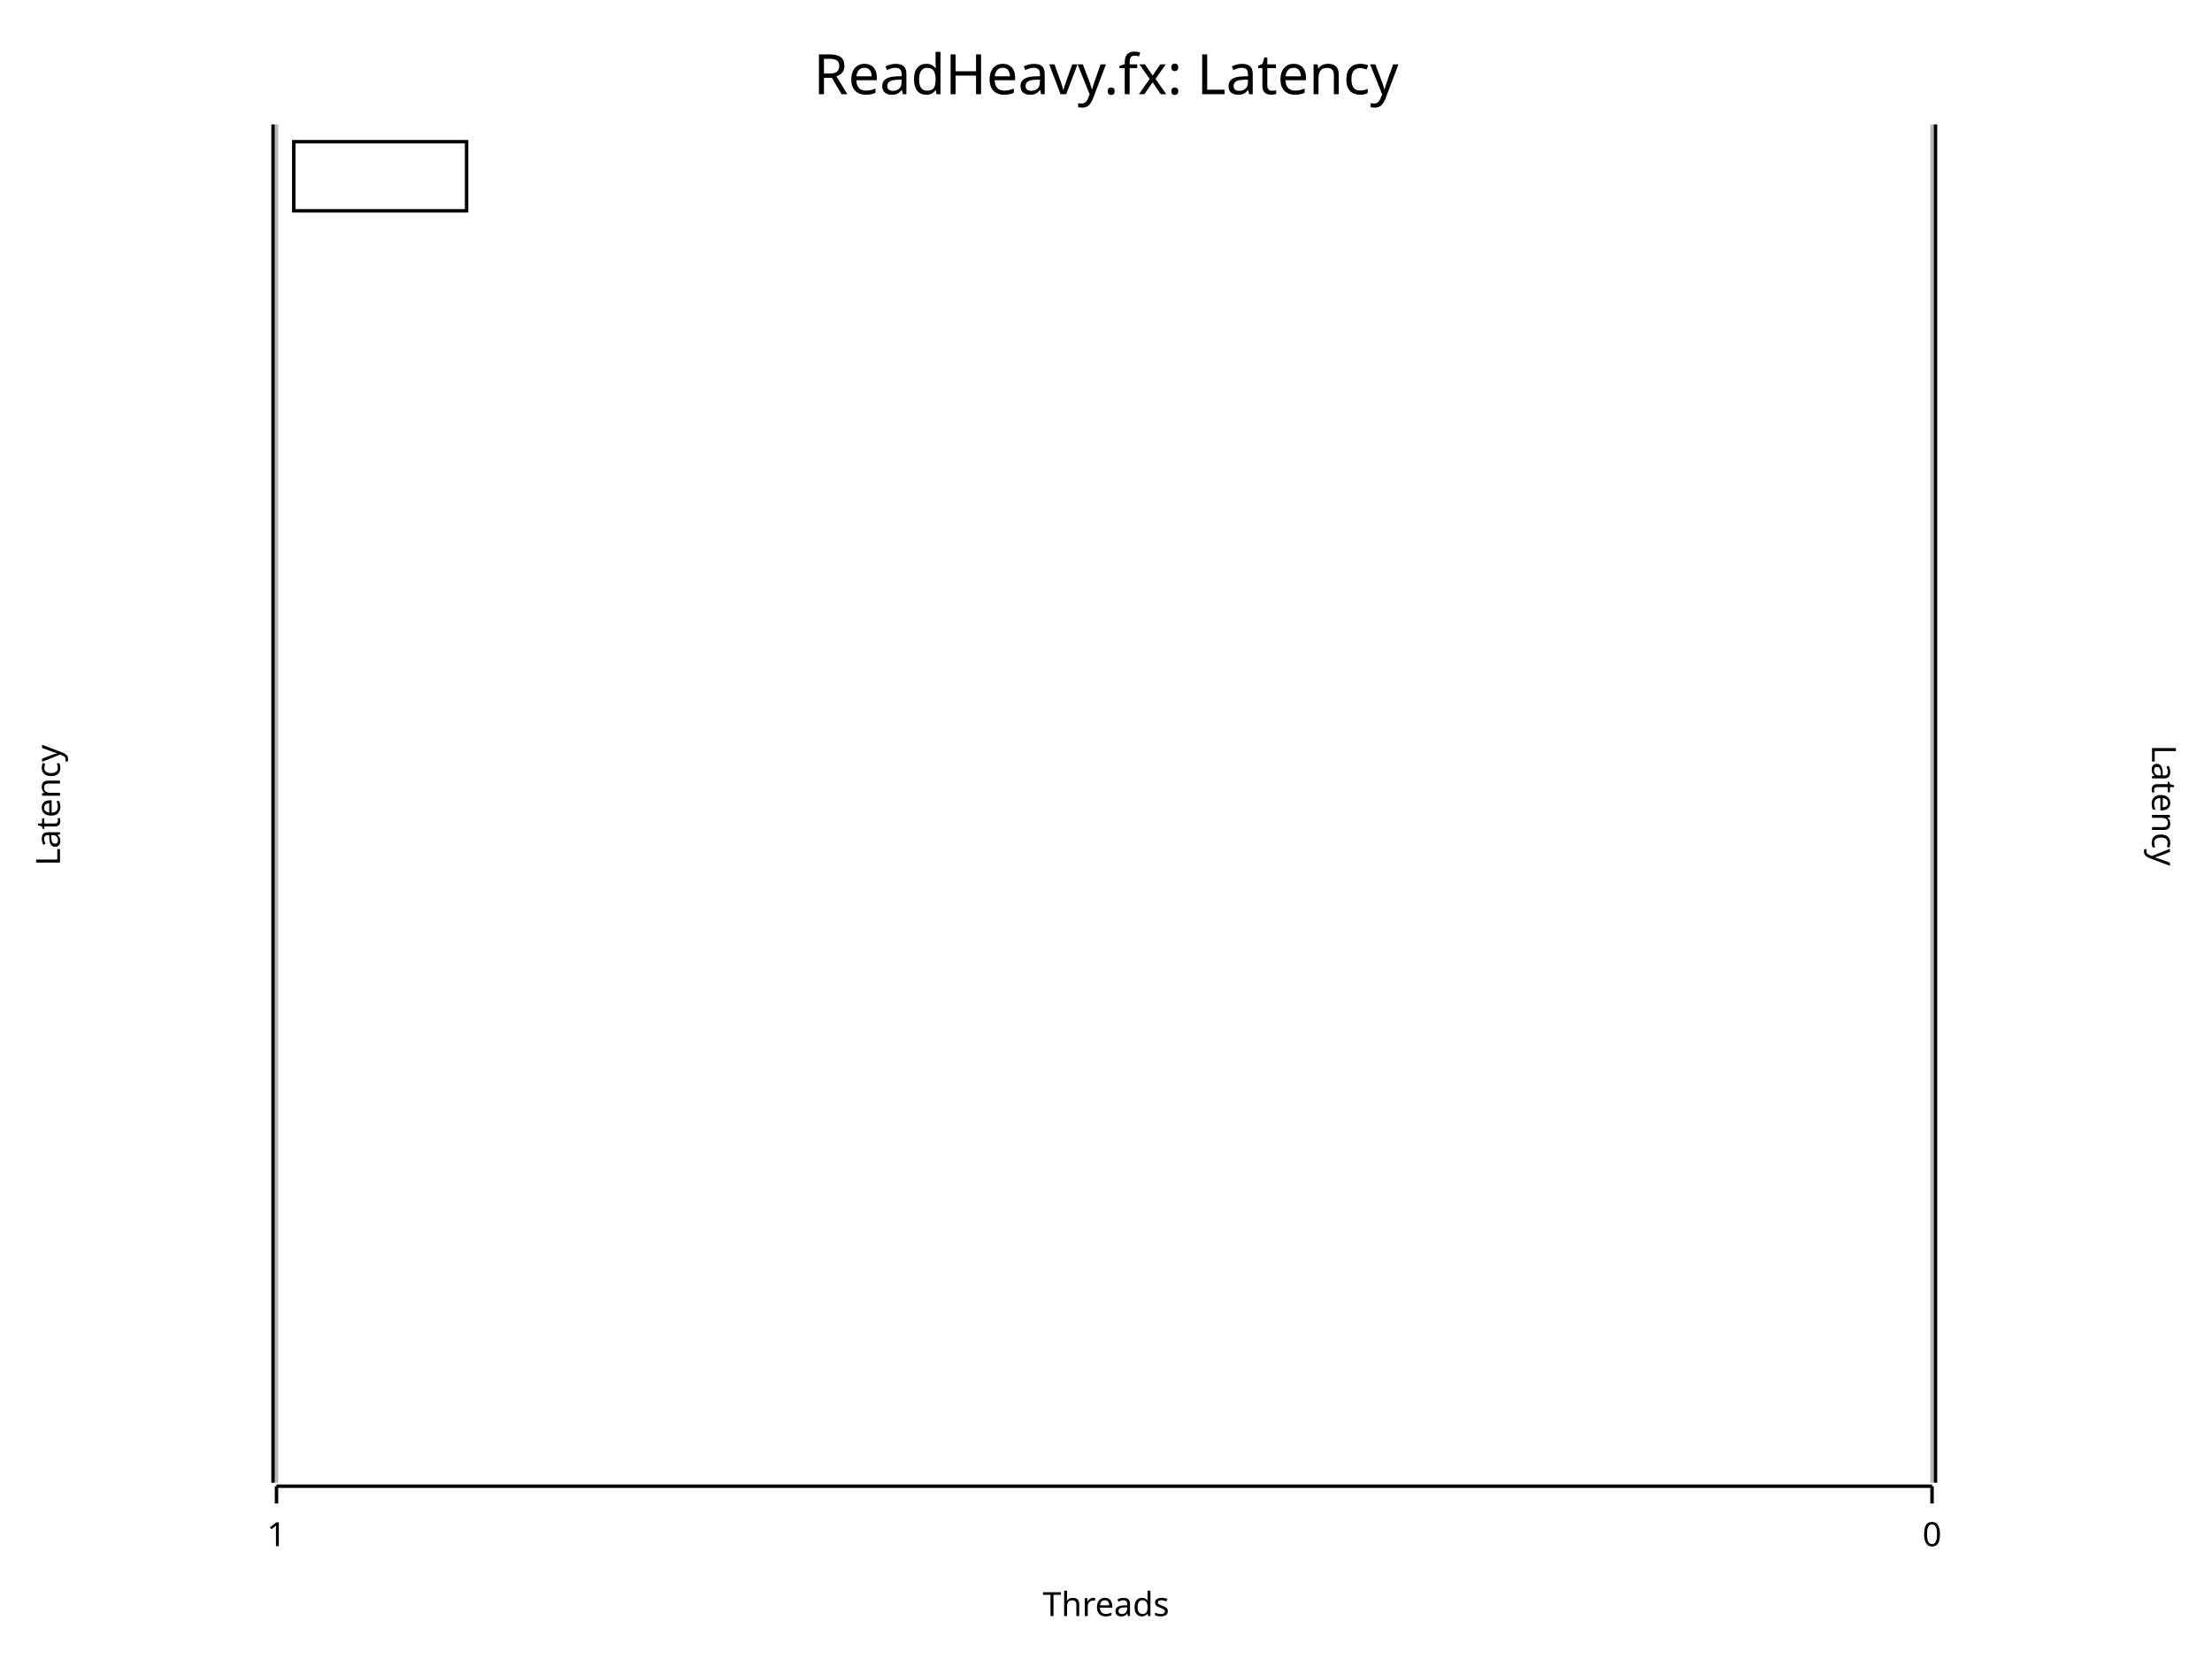
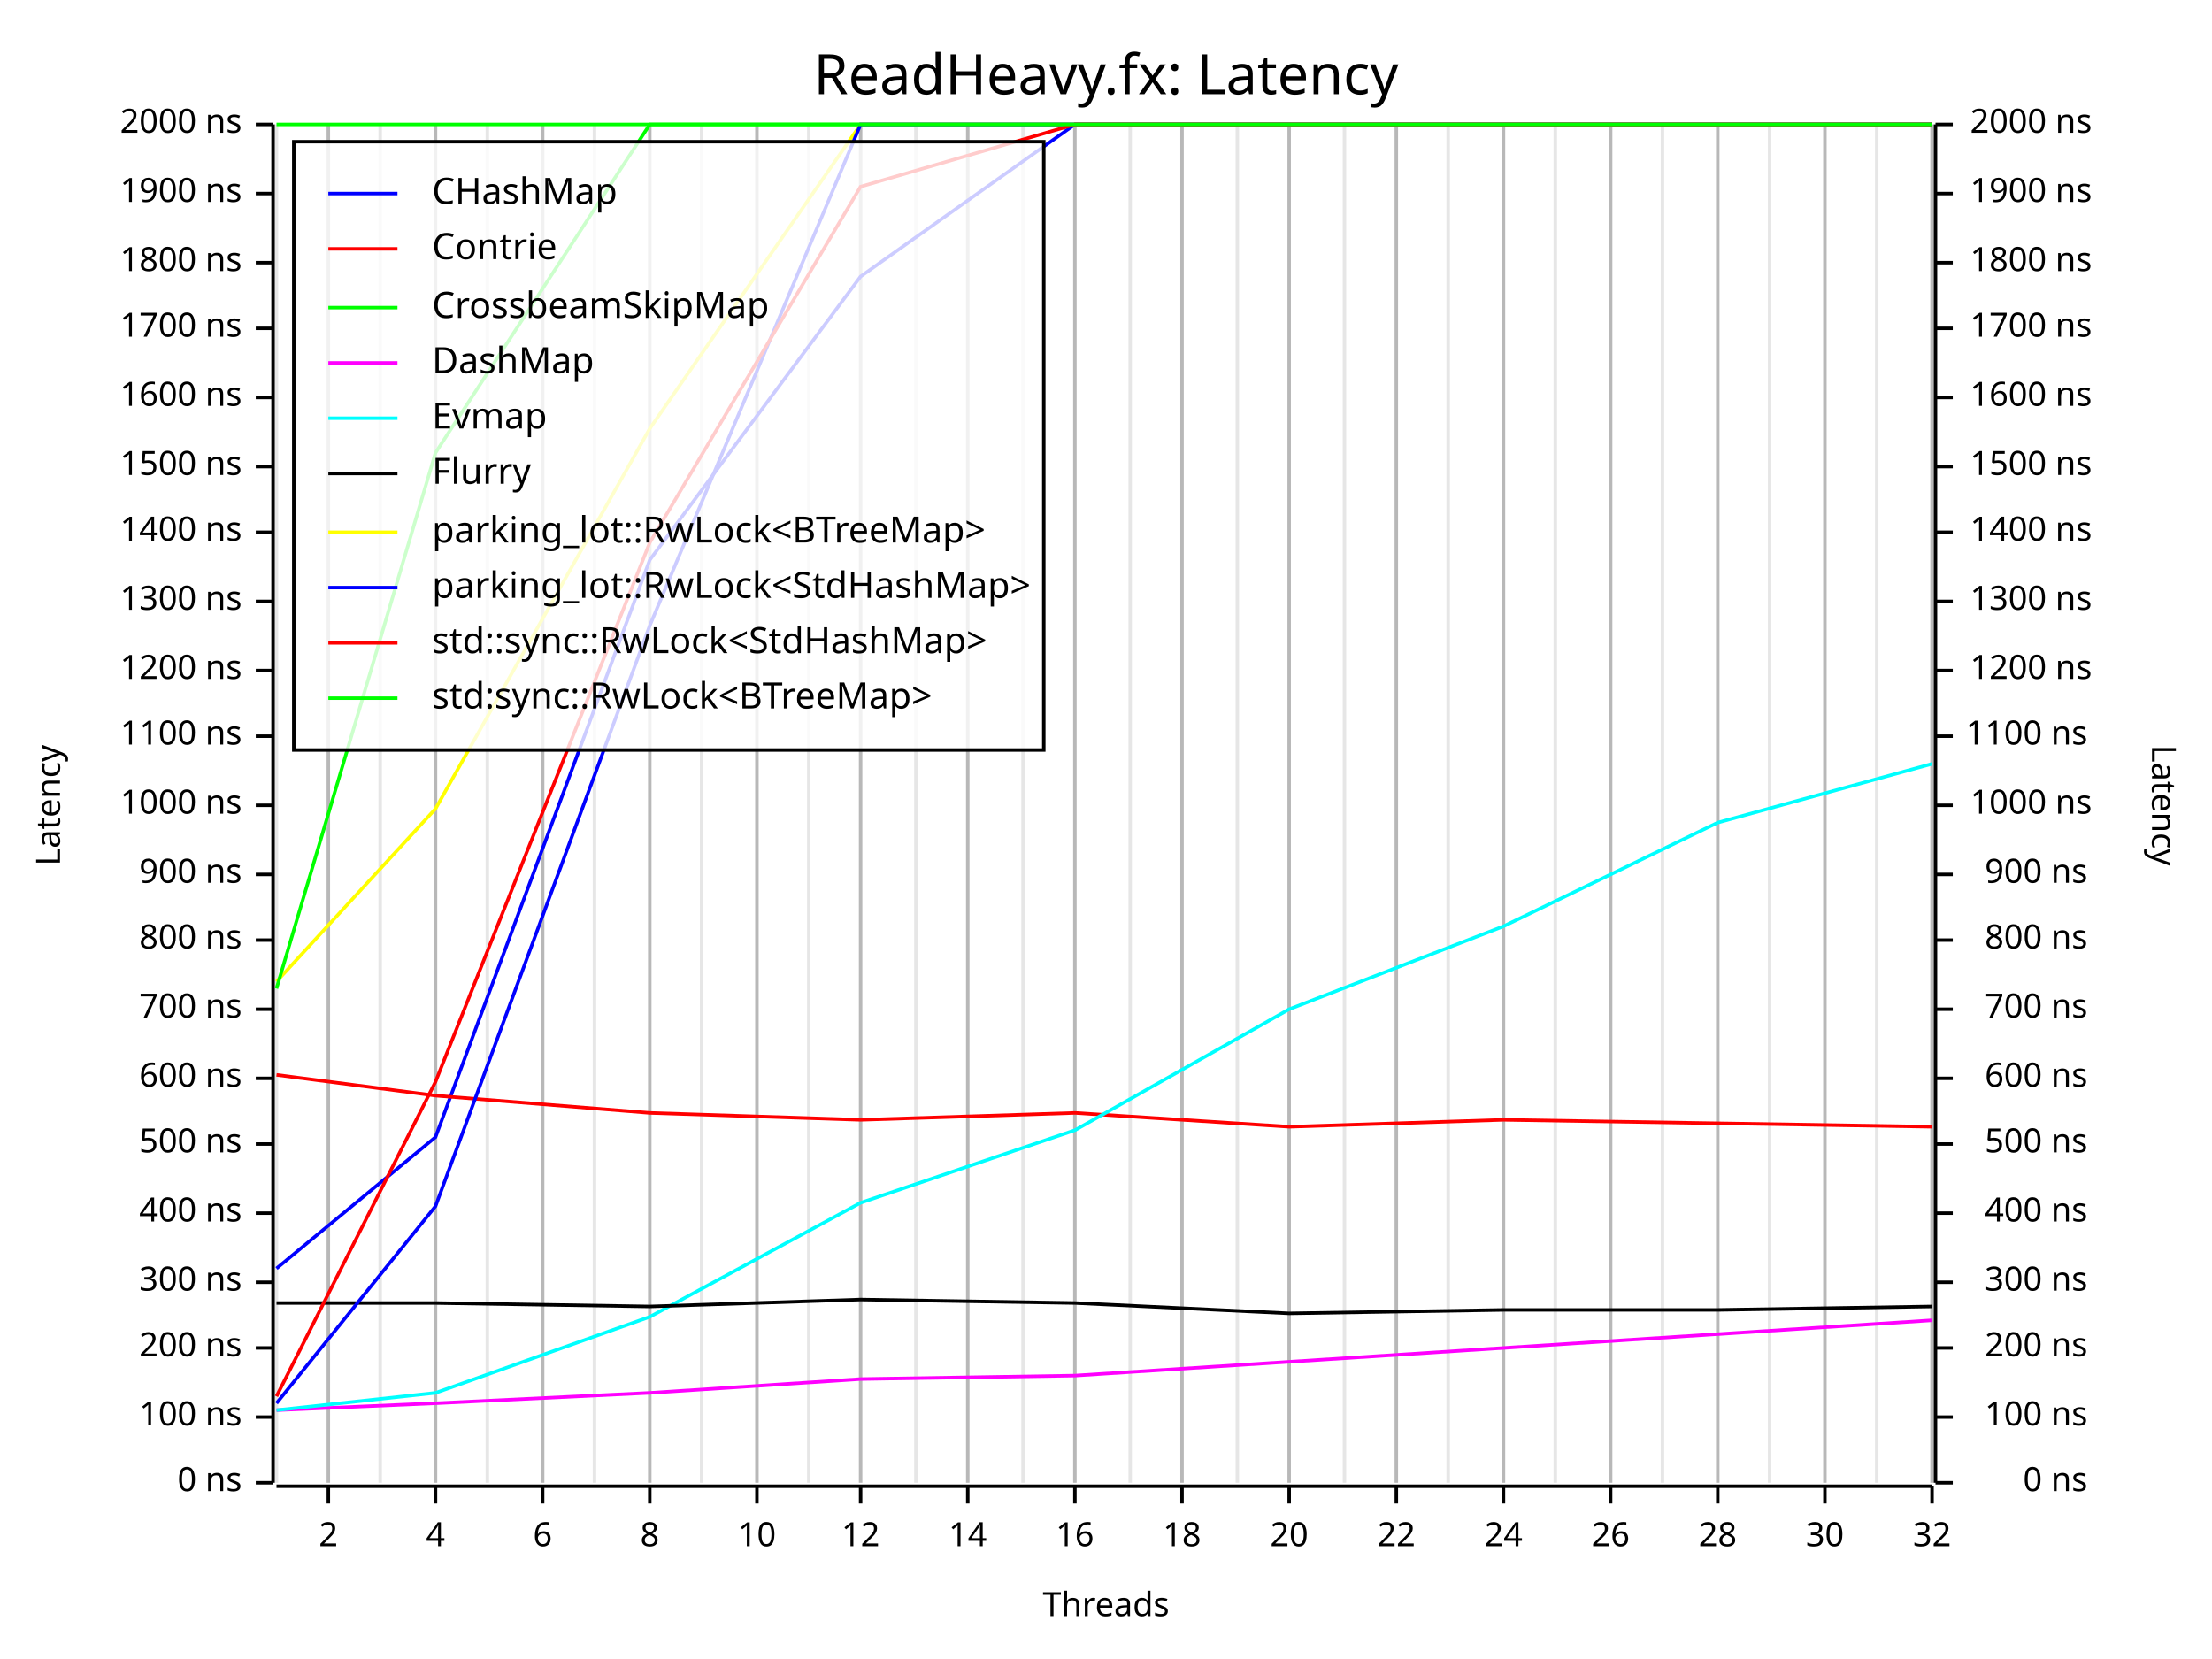
<svg xmlns="http://www.w3.org/2000/svg" width="640" height="480" viewBox="0 0 640 480">
  <rect x="0" y="0" width="640" height="480" opacity="1" fill="#FFFFFF" stroke="none" />
  <text x="320" y="15" dy="0.76em" text-anchor="middle" font-family="Fira Code" font-size="16.129" opacity="1" fill="#000000">
ReadHeavy.fx: Latency
</text>
+   <line opacity="0.1" stroke="#000000" stroke-width="1" x1="80" y1="429" x2="80" y2="36" />
+   <line opacity="0.1" stroke="#000000" stroke-width="1" x1="95" y1="429" x2="95" y2="36" />
+   <line opacity="0.1" stroke="#000000" stroke-width="1" x1="110" y1="429" x2="110" y2="36" />
+   <line opacity="0.1" stroke="#000000" stroke-width="1" x1="126" y1="429" x2="126" y2="36" />
+   <line opacity="0.1" stroke="#000000" stroke-width="1" x1="141" y1="429" x2="141" y2="36" />
+   <line opacity="0.1" stroke="#000000" stroke-width="1" x1="157" y1="429" x2="157" y2="36" />
+   <line opacity="0.1" stroke="#000000" stroke-width="1" x1="172" y1="429" x2="172" y2="36" />
+   <line opacity="0.1" stroke="#000000" stroke-width="1" x1="188" y1="429" x2="188" y2="36" />
+   <line opacity="0.1" stroke="#000000" stroke-width="1" x1="203" y1="429" x2="203" y2="36" />
+   <line opacity="0.1" stroke="#000000" stroke-width="1" x1="219" y1="429" x2="219" y2="36" />
+   <line opacity="0.1" stroke="#000000" stroke-width="1" x1="234" y1="429" x2="234" y2="36" />
+   <line opacity="0.1" stroke="#000000" stroke-width="1" x1="249" y1="429" x2="249" y2="36" />
+   <line opacity="0.1" stroke="#000000" stroke-width="1" x1="265" y1="429" x2="265" y2="36" />
+   <line opacity="0.1" stroke="#000000" stroke-width="1" x1="280" y1="429" x2="280" y2="36" />
+   <line opacity="0.1" stroke="#000000" stroke-width="1" x1="296" y1="429" x2="296" y2="36" />
+   <line opacity="0.1" stroke="#000000" stroke-width="1" x1="311" y1="429" x2="311" y2="36" />
+   <line opacity="0.1" stroke="#000000" stroke-width="1" x1="327" y1="429" x2="327" y2="36" />
+   <line opacity="0.1" stroke="#000000" stroke-width="1" x1="342" y1="429" x2="342" y2="36" />
+   <line opacity="0.1" stroke="#000000" stroke-width="1" x1="358" y1="429" x2="358" y2="36" />
+   <line opacity="0.1" stroke="#000000" stroke-width="1" x1="373" y1="429" x2="373" y2="36" />
+   <line opacity="0.1" stroke="#000000" stroke-width="1" x1="389" y1="429" x2="389" y2="36" />
+   <line opacity="0.1" stroke="#000000" stroke-width="1" x1="404" y1="429" x2="404" y2="36" />
+   <line opacity="0.1" stroke="#000000" stroke-width="1" x1="419" y1="429" x2="419" y2="36" />
+   <line opacity="0.1" stroke="#000000" stroke-width="1" x1="435" y1="429" x2="435" y2="36" />
+   <line opacity="0.1" stroke="#000000" stroke-width="1" x1="450" y1="429" x2="450" y2="36" />
+   <line opacity="0.1" stroke="#000000" stroke-width="1" x1="466" y1="429" x2="466" y2="36" />
+   <line opacity="0.1" stroke="#000000" stroke-width="1" x1="481" y1="429" x2="481" y2="36" />
+   <line opacity="0.1" stroke="#000000" stroke-width="1" x1="497" y1="429" x2="497" y2="36" />
+   <line opacity="0.1" stroke="#000000" stroke-width="1" x1="512" y1="429" x2="512" y2="36" />
+   <line opacity="0.1" stroke="#000000" stroke-width="1" x1="528" y1="429" x2="528" y2="36" />
+   <line opacity="0.1" stroke="#000000" stroke-width="1" x1="543" y1="429" x2="543" y2="36" />
  <line opacity="0.1" stroke="#000000" stroke-width="1" x1="559" y1="429" x2="559" y2="36" />
-   <line opacity="0.1" stroke="#000000" stroke-width="1" x1="80" y1="429" x2="80" y2="36" />
  <text x="10" y="233" dy="0.76em" text-anchor="middle" font-family="sans-serif" font-size="9.677" opacity="1" fill="#000000" transform="rotate(270, 10, 233)">
Latency
</text>
  <text x="320" y="470" dy="-0.5ex" text-anchor="middle" font-family="sans-serif" font-size="9.677" opacity="1" fill="#000000">
Threads
</text>
  <text x="630" y="233" dy="0.76em" text-anchor="middle" font-family="sans-serif" font-size="9.677" opacity="1" fill="#000000" transform="rotate(90, 630, 233)">
Latency
</text>
+   <line opacity="0.2" stroke="#000000" stroke-width="1" x1="95" y1="429" x2="95" y2="36" />
+   <line opacity="0.2" stroke="#000000" stroke-width="1" x1="126" y1="429" x2="126" y2="36" />
+   <line opacity="0.2" stroke="#000000" stroke-width="1" x1="157" y1="429" x2="157" y2="36" />
+   <line opacity="0.2" stroke="#000000" stroke-width="1" x1="188" y1="429" x2="188" y2="36" />
+   <line opacity="0.2" stroke="#000000" stroke-width="1" x1="219" y1="429" x2="219" y2="36" />
+   <line opacity="0.2" stroke="#000000" stroke-width="1" x1="249" y1="429" x2="249" y2="36" />
+   <line opacity="0.2" stroke="#000000" stroke-width="1" x1="280" y1="429" x2="280" y2="36" />
+   <line opacity="0.2" stroke="#000000" stroke-width="1" x1="311" y1="429" x2="311" y2="36" />
+   <line opacity="0.2" stroke="#000000" stroke-width="1" x1="342" y1="429" x2="342" y2="36" />
+   <line opacity="0.2" stroke="#000000" stroke-width="1" x1="373" y1="429" x2="373" y2="36" />
+   <line opacity="0.2" stroke="#000000" stroke-width="1" x1="404" y1="429" x2="404" y2="36" />
+   <line opacity="0.2" stroke="#000000" stroke-width="1" x1="435" y1="429" x2="435" y2="36" />
+   <line opacity="0.2" stroke="#000000" stroke-width="1" x1="466" y1="429" x2="466" y2="36" />
+   <line opacity="0.2" stroke="#000000" stroke-width="1" x1="497" y1="429" x2="497" y2="36" />
+   <line opacity="0.2" stroke="#000000" stroke-width="1" x1="528" y1="429" x2="528" y2="36" />
  <line opacity="0.2" stroke="#000000" stroke-width="1" x1="559" y1="429" x2="559" y2="36" />
-   <line opacity="0.2" stroke="#000000" stroke-width="1" x1="80" y1="429" x2="80" y2="36" />
  <polyline fill="none" opacity="1" stroke="#000000" stroke-width="1" points="79,36 79,429 " />
+   <text x="70" y="429" dy="0.5ex" text-anchor="end" font-family="sans-serif" font-size="9.677" opacity="1" fill="#000000">
+ 0 ns
+ </text>
+   <polyline fill="none" opacity="1" stroke="#000000" stroke-width="1" points="74,429 79,429 " />
+   <text x="70" y="410" dy="0.5ex" text-anchor="end" font-family="sans-serif" font-size="9.677" opacity="1" fill="#000000">
+ 100 ns
+ </text>
+   <polyline fill="none" opacity="1" stroke="#000000" stroke-width="1" points="74,410 79,410 " />
+   <text x="70" y="390" dy="0.5ex" text-anchor="end" font-family="sans-serif" font-size="9.677" opacity="1" fill="#000000">
+ 200 ns
+ </text>
+   <polyline fill="none" opacity="1" stroke="#000000" stroke-width="1" points="74,390 79,390 " />
+   <text x="70" y="371" dy="0.5ex" text-anchor="end" font-family="sans-serif" font-size="9.677" opacity="1" fill="#000000">
+ 300 ns
+ </text>
+   <polyline fill="none" opacity="1" stroke="#000000" stroke-width="1" points="74,371 79,371 " />
+   <text x="70" y="351" dy="0.5ex" text-anchor="end" font-family="sans-serif" font-size="9.677" opacity="1" fill="#000000">
+ 400 ns
+ </text>
+   <polyline fill="none" opacity="1" stroke="#000000" stroke-width="1" points="74,351 79,351 " />
+   <text x="70" y="331" dy="0.5ex" text-anchor="end" font-family="sans-serif" font-size="9.677" opacity="1" fill="#000000">
+ 500 ns
+ </text>
+   <polyline fill="none" opacity="1" stroke="#000000" stroke-width="1" points="74,331 79,331 " />
+   <text x="70" y="312" dy="0.5ex" text-anchor="end" font-family="sans-serif" font-size="9.677" opacity="1" fill="#000000">
+ 600 ns
+ </text>
+   <polyline fill="none" opacity="1" stroke="#000000" stroke-width="1" points="74,312 79,312 " />
+   <text x="70" y="292" dy="0.5ex" text-anchor="end" font-family="sans-serif" font-size="9.677" opacity="1" fill="#000000">
+ 700 ns
+ </text>
+   <polyline fill="none" opacity="1" stroke="#000000" stroke-width="1" points="74,292 79,292 " />
+   <text x="70" y="272" dy="0.5ex" text-anchor="end" font-family="sans-serif" font-size="9.677" opacity="1" fill="#000000">
+ 800 ns
+ </text>
+   <polyline fill="none" opacity="1" stroke="#000000" stroke-width="1" points="74,272 79,272 " />
+   <text x="70" y="253" dy="0.5ex" text-anchor="end" font-family="sans-serif" font-size="9.677" opacity="1" fill="#000000">
+ 900 ns
+ </text>
+   <polyline fill="none" opacity="1" stroke="#000000" stroke-width="1" points="74,253 79,253 " />
+   <text x="70" y="233" dy="0.5ex" text-anchor="end" font-family="sans-serif" font-size="9.677" opacity="1" fill="#000000">
+ 1000 ns
+ </text>
+   <polyline fill="none" opacity="1" stroke="#000000" stroke-width="1" points="74,233 79,233 " />
+   <text x="70" y="213" dy="0.5ex" text-anchor="end" font-family="sans-serif" font-size="9.677" opacity="1" fill="#000000">
+ 1100 ns
+ </text>
+   <polyline fill="none" opacity="1" stroke="#000000" stroke-width="1" points="74,213 79,213 " />
+   <text x="70" y="194" dy="0.5ex" text-anchor="end" font-family="sans-serif" font-size="9.677" opacity="1" fill="#000000">
+ 1200 ns
+ </text>
+   <polyline fill="none" opacity="1" stroke="#000000" stroke-width="1" points="74,194 79,194 " />
+   <text x="70" y="174" dy="0.5ex" text-anchor="end" font-family="sans-serif" font-size="9.677" opacity="1" fill="#000000">
+ 1300 ns
+ </text>
+   <polyline fill="none" opacity="1" stroke="#000000" stroke-width="1" points="74,174 79,174 " />
+   <text x="70" y="154" dy="0.5ex" text-anchor="end" font-family="sans-serif" font-size="9.677" opacity="1" fill="#000000">
+ 1400 ns
+ </text>
+   <polyline fill="none" opacity="1" stroke="#000000" stroke-width="1" points="74,154 79,154 " />
+   <text x="70" y="135" dy="0.5ex" text-anchor="end" font-family="sans-serif" font-size="9.677" opacity="1" fill="#000000">
+ 1500 ns
+ </text>
+   <polyline fill="none" opacity="1" stroke="#000000" stroke-width="1" points="74,135 79,135 " />
+   <text x="70" y="115" dy="0.5ex" text-anchor="end" font-family="sans-serif" font-size="9.677" opacity="1" fill="#000000">
+ 1600 ns
+ </text>
+   <polyline fill="none" opacity="1" stroke="#000000" stroke-width="1" points="74,115 79,115 " />
+   <text x="70" y="95" dy="0.5ex" text-anchor="end" font-family="sans-serif" font-size="9.677" opacity="1" fill="#000000">
+ 1700 ns
+ </text>
+   <polyline fill="none" opacity="1" stroke="#000000" stroke-width="1" points="74,95 79,95 " />
+   <text x="70" y="76" dy="0.5ex" text-anchor="end" font-family="sans-serif" font-size="9.677" opacity="1" fill="#000000">
+ 1800 ns
+ </text>
+   <polyline fill="none" opacity="1" stroke="#000000" stroke-width="1" points="74,76 79,76 " />
+   <text x="70" y="56" dy="0.5ex" text-anchor="end" font-family="sans-serif" font-size="9.677" opacity="1" fill="#000000">
+ 1900 ns
+ </text>
+   <polyline fill="none" opacity="1" stroke="#000000" stroke-width="1" points="74,56 79,56 " />
+   <text x="70" y="36" dy="0.5ex" text-anchor="end" font-family="sans-serif" font-size="9.677" opacity="1" fill="#000000">
+ 2000 ns
+ </text>
+   <polyline fill="none" opacity="1" stroke="#000000" stroke-width="1" points="74,36 79,36 " />
  <polyline fill="none" opacity="1" stroke="#000000" stroke-width="1" points="80,430 559,430 " />
+   <text x="95" y="440" dy="0.76em" text-anchor="middle" font-family="sans-serif" font-size="9.677" opacity="1" fill="#000000">
+ 2
+ </text>
+   <polyline fill="none" opacity="1" stroke="#000000" stroke-width="1" points="95,430 95,435 " />
+   <text x="126" y="440" dy="0.76em" text-anchor="middle" font-family="sans-serif" font-size="9.677" opacity="1" fill="#000000">
+ 4
+ </text>
+   <polyline fill="none" opacity="1" stroke="#000000" stroke-width="1" points="126,430 126,435 " />
+   <text x="157" y="440" dy="0.76em" text-anchor="middle" font-family="sans-serif" font-size="9.677" opacity="1" fill="#000000">
+ 6
+ </text>
+   <polyline fill="none" opacity="1" stroke="#000000" stroke-width="1" points="157,430 157,435 " />
+   <text x="188" y="440" dy="0.76em" text-anchor="middle" font-family="sans-serif" font-size="9.677" opacity="1" fill="#000000">
+ 8
+ </text>
+   <polyline fill="none" opacity="1" stroke="#000000" stroke-width="1" points="188,430 188,435 " />
+   <text x="219" y="440" dy="0.76em" text-anchor="middle" font-family="sans-serif" font-size="9.677" opacity="1" fill="#000000">
+ 10
+ </text>
+   <polyline fill="none" opacity="1" stroke="#000000" stroke-width="1" points="219,430 219,435 " />
+   <text x="249" y="440" dy="0.76em" text-anchor="middle" font-family="sans-serif" font-size="9.677" opacity="1" fill="#000000">
+ 12
+ </text>
+   <polyline fill="none" opacity="1" stroke="#000000" stroke-width="1" points="249,430 249,435 " />
+   <text x="280" y="440" dy="0.76em" text-anchor="middle" font-family="sans-serif" font-size="9.677" opacity="1" fill="#000000">
+ 14
+ </text>
+   <polyline fill="none" opacity="1" stroke="#000000" stroke-width="1" points="280,430 280,435 " />
+   <text x="311" y="440" dy="0.76em" text-anchor="middle" font-family="sans-serif" font-size="9.677" opacity="1" fill="#000000">
+ 16
+ </text>
+   <polyline fill="none" opacity="1" stroke="#000000" stroke-width="1" points="311,430 311,435 " />
+   <text x="342" y="440" dy="0.76em" text-anchor="middle" font-family="sans-serif" font-size="9.677" opacity="1" fill="#000000">
+ 18
+ </text>
+   <polyline fill="none" opacity="1" stroke="#000000" stroke-width="1" points="342,430 342,435 " />
+   <text x="373" y="440" dy="0.76em" text-anchor="middle" font-family="sans-serif" font-size="9.677" opacity="1" fill="#000000">
+ 20
+ </text>
+   <polyline fill="none" opacity="1" stroke="#000000" stroke-width="1" points="373,430 373,435 " />
+   <text x="404" y="440" dy="0.76em" text-anchor="middle" font-family="sans-serif" font-size="9.677" opacity="1" fill="#000000">
+ 22
+ </text>
+   <polyline fill="none" opacity="1" stroke="#000000" stroke-width="1" points="404,430 404,435 " />
+   <text x="435" y="440" dy="0.76em" text-anchor="middle" font-family="sans-serif" font-size="9.677" opacity="1" fill="#000000">
+ 24
+ </text>
+   <polyline fill="none" opacity="1" stroke="#000000" stroke-width="1" points="435,430 435,435 " />
+   <text x="466" y="440" dy="0.76em" text-anchor="middle" font-family="sans-serif" font-size="9.677" opacity="1" fill="#000000">
+ 26
+ </text>
+   <polyline fill="none" opacity="1" stroke="#000000" stroke-width="1" points="466,430 466,435 " />
+   <text x="497" y="440" dy="0.76em" text-anchor="middle" font-family="sans-serif" font-size="9.677" opacity="1" fill="#000000">
+ 28
+ </text>
+   <polyline fill="none" opacity="1" stroke="#000000" stroke-width="1" points="497,430 497,435 " />
+   <text x="528" y="440" dy="0.76em" text-anchor="middle" font-family="sans-serif" font-size="9.677" opacity="1" fill="#000000">
+ 30
+ </text>
+   <polyline fill="none" opacity="1" stroke="#000000" stroke-width="1" points="528,430 528,435 " />
  <text x="559" y="440" dy="0.76em" text-anchor="middle" font-family="sans-serif" font-size="9.677" opacity="1" fill="#000000">
- 0
+ 32
</text>
  <polyline fill="none" opacity="1" stroke="#000000" stroke-width="1" points="559,430 559,435 " />
-   <text x="80" y="440" dy="0.76em" text-anchor="middle" font-family="sans-serif" font-size="9.677" opacity="1" fill="#000000">
- 1
- </text>
-   <polyline fill="none" opacity="1" stroke="#000000" stroke-width="1" points="80,430 80,435 " />
  <polyline fill="none" opacity="1" stroke="#000000" stroke-width="1" points="560,36 560,429 " />
-   <rect x="85" y="41" width="50" height="20" opacity="0.8" fill="#FFFFFF" stroke="none" />
-   <rect x="85" y="41" width="50" height="20" opacity="1" fill="none" stroke="#000000" />
+   <text x="604" y="429" dy="0.5ex" text-anchor="end" font-family="sans-serif" font-size="9.677" opacity="1" fill="#000000">
+ 0 ns
+ </text>
+   <polyline fill="none" opacity="1" stroke="#000000" stroke-width="1" points="560,429 565,429 " />
+   <text x="604" y="410" dy="0.5ex" text-anchor="end" font-family="sans-serif" font-size="9.677" opacity="1" fill="#000000">
+ 100 ns
+ </text>
+   <polyline fill="none" opacity="1" stroke="#000000" stroke-width="1" points="560,410 565,410 " />
+   <text x="604" y="390" dy="0.5ex" text-anchor="end" font-family="sans-serif" font-size="9.677" opacity="1" fill="#000000">
+ 200 ns
+ </text>
+   <polyline fill="none" opacity="1" stroke="#000000" stroke-width="1" points="560,390 565,390 " />
+   <text x="604" y="371" dy="0.5ex" text-anchor="end" font-family="sans-serif" font-size="9.677" opacity="1" fill="#000000">
+ 300 ns
+ </text>
+   <polyline fill="none" opacity="1" stroke="#000000" stroke-width="1" points="560,371 565,371 " />
+   <text x="604" y="351" dy="0.5ex" text-anchor="end" font-family="sans-serif" font-size="9.677" opacity="1" fill="#000000">
+ 400 ns
+ </text>
+   <polyline fill="none" opacity="1" stroke="#000000" stroke-width="1" points="560,351 565,351 " />
+   <text x="604" y="331" dy="0.5ex" text-anchor="end" font-family="sans-serif" font-size="9.677" opacity="1" fill="#000000">
+ 500 ns
+ </text>
+   <polyline fill="none" opacity="1" stroke="#000000" stroke-width="1" points="560,331 565,331 " />
+   <text x="604" y="312" dy="0.5ex" text-anchor="end" font-family="sans-serif" font-size="9.677" opacity="1" fill="#000000">
+ 600 ns
+ </text>
+   <polyline fill="none" opacity="1" stroke="#000000" stroke-width="1" points="560,312 565,312 " />
+   <text x="604" y="292" dy="0.5ex" text-anchor="end" font-family="sans-serif" font-size="9.677" opacity="1" fill="#000000">
+ 700 ns
+ </text>
+   <polyline fill="none" opacity="1" stroke="#000000" stroke-width="1" points="560,292 565,292 " />
+   <text x="604" y="272" dy="0.5ex" text-anchor="end" font-family="sans-serif" font-size="9.677" opacity="1" fill="#000000">
+ 800 ns
+ </text>
+   <polyline fill="none" opacity="1" stroke="#000000" stroke-width="1" points="560,272 565,272 " />
+   <text x="604" y="253" dy="0.5ex" text-anchor="end" font-family="sans-serif" font-size="9.677" opacity="1" fill="#000000">
+ 900 ns
+ </text>
+   <polyline fill="none" opacity="1" stroke="#000000" stroke-width="1" points="560,253 565,253 " />
+   <text x="570" y="233" dy="0.5ex" text-anchor="start" font-family="sans-serif" font-size="9.677" opacity="1" fill="#000000">
+ 1000 ns
+ </text>
+   <polyline fill="none" opacity="1" stroke="#000000" stroke-width="1" points="560,233 565,233 " />
+   <text x="604" y="213" dy="0.5ex" text-anchor="end" font-family="sans-serif" font-size="9.677" opacity="1" fill="#000000">
+ 1100 ns
+ </text>
+   <polyline fill="none" opacity="1" stroke="#000000" stroke-width="1" points="560,213 565,213 " />
+   <text x="570" y="194" dy="0.5ex" text-anchor="start" font-family="sans-serif" font-size="9.677" opacity="1" fill="#000000">
+ 1200 ns
+ </text>
+   <polyline fill="none" opacity="1" stroke="#000000" stroke-width="1" points="560,194 565,194 " />
+   <text x="570" y="174" dy="0.5ex" text-anchor="start" font-family="sans-serif" font-size="9.677" opacity="1" fill="#000000">
+ 1300 ns
+ </text>
+   <polyline fill="none" opacity="1" stroke="#000000" stroke-width="1" points="560,174 565,174 " />
+   <text x="570" y="154" dy="0.5ex" text-anchor="start" font-family="sans-serif" font-size="9.677" opacity="1" fill="#000000">
+ 1400 ns
+ </text>
+   <polyline fill="none" opacity="1" stroke="#000000" stroke-width="1" points="560,154 565,154 " />
+   <text x="570" y="135" dy="0.5ex" text-anchor="start" font-family="sans-serif" font-size="9.677" opacity="1" fill="#000000">
+ 1500 ns
+ </text>
+   <polyline fill="none" opacity="1" stroke="#000000" stroke-width="1" points="560,135 565,135 " />
+   <text x="570" y="115" dy="0.5ex" text-anchor="start" font-family="sans-serif" font-size="9.677" opacity="1" fill="#000000">
+ 1600 ns
+ </text>
+   <polyline fill="none" opacity="1" stroke="#000000" stroke-width="1" points="560,115 565,115 " />
+   <text x="570" y="95" dy="0.5ex" text-anchor="start" font-family="sans-serif" font-size="9.677" opacity="1" fill="#000000">
+ 1700 ns
+ </text>
+   <polyline fill="none" opacity="1" stroke="#000000" stroke-width="1" points="560,95 565,95 " />
+   <text x="570" y="76" dy="0.5ex" text-anchor="start" font-family="sans-serif" font-size="9.677" opacity="1" fill="#000000">
+ 1800 ns
+ </text>
+   <polyline fill="none" opacity="1" stroke="#000000" stroke-width="1" points="560,76 565,76 " />
+   <text x="570" y="56" dy="0.5ex" text-anchor="start" font-family="sans-serif" font-size="9.677" opacity="1" fill="#000000">
+ 1900 ns
+ </text>
+   <polyline fill="none" opacity="1" stroke="#000000" stroke-width="1" points="560,56 565,56 " />
+   <text x="570" y="36" dy="0.5ex" text-anchor="start" font-family="sans-serif" font-size="9.677" opacity="1" fill="#000000">
+ 2000 ns
+ </text>
+   <polyline fill="none" opacity="1" stroke="#000000" stroke-width="1" points="560,36 565,36 " />
+   <polyline fill="none" opacity="1" stroke="#0000FF" stroke-width="1" points="80,367 126,329 188,162 249,80 311,36 373,36 435,36 497,36 559,36 " />
+   <polyline fill="none" opacity="1" stroke="#FF0000" stroke-width="1" points="80,311 126,317 188,322 249,324 311,322 373,326 435,324 497,325 559,326 " />
+   <polyline fill="none" opacity="1" stroke="#00FF00" stroke-width="1" points="80,36 126,36 188,36 249,36 311,36 373,36 435,36 497,36 559,36 " />
+   <polyline fill="none" opacity="1" stroke="#FF00FF" stroke-width="1" points="80,408 126,406 188,403 249,399 311,398 373,394 435,390 497,386 559,382 " />
+   <polyline fill="none" opacity="1" stroke="#00FFFF" stroke-width="1" points="80,408 126,403 188,381 249,348 311,327 373,292 435,268 497,238 559,221 " />
+   <polyline fill="none" opacity="1" stroke="#000000" stroke-width="1" points="80,377 126,377 188,378 249,376 311,377 373,380 435,379 497,379 559,378 " />
+   <polyline fill="none" opacity="1" stroke="#FFFF00" stroke-width="1" points="80,284 126,234 188,124 249,36 311,36 373,36 435,36 497,36 559,36 " />
+   <polyline fill="none" opacity="1" stroke="#0000FF" stroke-width="1" points="80,406 126,349 188,181 249,36 311,36 373,36 435,36 497,36 559,36 " />
+   <polyline fill="none" opacity="1" stroke="#FF0000" stroke-width="1" points="80,404 126,313 188,157 249,54 311,36 373,36 435,36 497,36 559,36 " />
+   <polyline fill="none" opacity="1" stroke="#00FF00" stroke-width="1" points="80,286 126,131 188,36 249,36 311,36 373,36 435,36 497,36 559,36 " />
+   <rect x="85" y="41" width="217" height="176" opacity="0.8" fill="#FFFFFF" stroke="none" />
+   <rect x="85" y="41" width="217" height="176" opacity="1" fill="none" stroke="#000000" />
+   <text x="125" y="51" dy="0.76em" text-anchor="start" font-family="Fira Code" font-size="10.484" opacity="1" fill="#000000">
+ CHashMap
+ </text>
+   <text x="125" y="67" dy="0.76em" text-anchor="start" font-family="Fira Code" font-size="10.484" opacity="1" fill="#000000">
+ Contrie
+ </text>
+   <text x="125" y="84" dy="0.76em" text-anchor="start" font-family="Fira Code" font-size="10.484" opacity="1" fill="#000000">
+ CrossbeamSkipMap
+ </text>
+   <text x="125" y="100" dy="0.76em" text-anchor="start" font-family="Fira Code" font-size="10.484" opacity="1" fill="#000000">
+ DashMap
+ </text>
+   <text x="125" y="116" dy="0.76em" text-anchor="start" font-family="Fira Code" font-size="10.484" opacity="1" fill="#000000">
+ Evmap
+ </text>
+   <text x="125" y="132" dy="0.76em" text-anchor="start" font-family="Fira Code" font-size="10.484" opacity="1" fill="#000000">
+ Flurry
+ </text>
+   <text x="125" y="149" dy="0.76em" text-anchor="start" font-family="Fira Code" font-size="10.484" opacity="1" fill="#000000">
+ parking_lot::RwLock&lt;BTreeMap&gt;
+ </text>
+   <text x="125" y="165" dy="0.76em" text-anchor="start" font-family="Fira Code" font-size="10.484" opacity="1" fill="#000000">
+ parking_lot::RwLock&lt;StdHashMap&gt;
+ </text>
+   <text x="125" y="181" dy="0.76em" text-anchor="start" font-family="Fira Code" font-size="10.484" opacity="1" fill="#000000">
+ std::sync::RwLock&lt;StdHashMap&gt;
+ </text>
+   <text x="125" y="197" dy="0.76em" text-anchor="start" font-family="Fira Code" font-size="10.484" opacity="1" fill="#000000">
+ std:sync::RwLock&lt;BTreeMap&gt;
+ </text>
+   <polyline fill="none" opacity="1" stroke="#0000FF" stroke-width="1" points="95,56 115,56 " />
+   <polyline fill="none" opacity="1" stroke="#FF0000" stroke-width="1" points="95,72 115,72 " />
+   <polyline fill="none" opacity="1" stroke="#00FF00" stroke-width="1" points="95,89 115,89 " />
+   <polyline fill="none" opacity="1" stroke="#FF00FF" stroke-width="1" points="95,105 115,105 " />
+   <polyline fill="none" opacity="1" stroke="#00FFFF" stroke-width="1" points="95,121 115,121 " />
+   <polyline fill="none" opacity="1" stroke="#000000" stroke-width="1" points="95,137 115,137 " />
+   <polyline fill="none" opacity="1" stroke="#FFFF00" stroke-width="1" points="95,154 115,154 " />
+   <polyline fill="none" opacity="1" stroke="#0000FF" stroke-width="1" points="95,170 115,170 " />
+   <polyline fill="none" opacity="1" stroke="#FF0000" stroke-width="1" points="95,186 115,186 " />
+   <polyline fill="none" opacity="1" stroke="#00FF00" stroke-width="1" points="95,202 115,202 " />
</svg>
